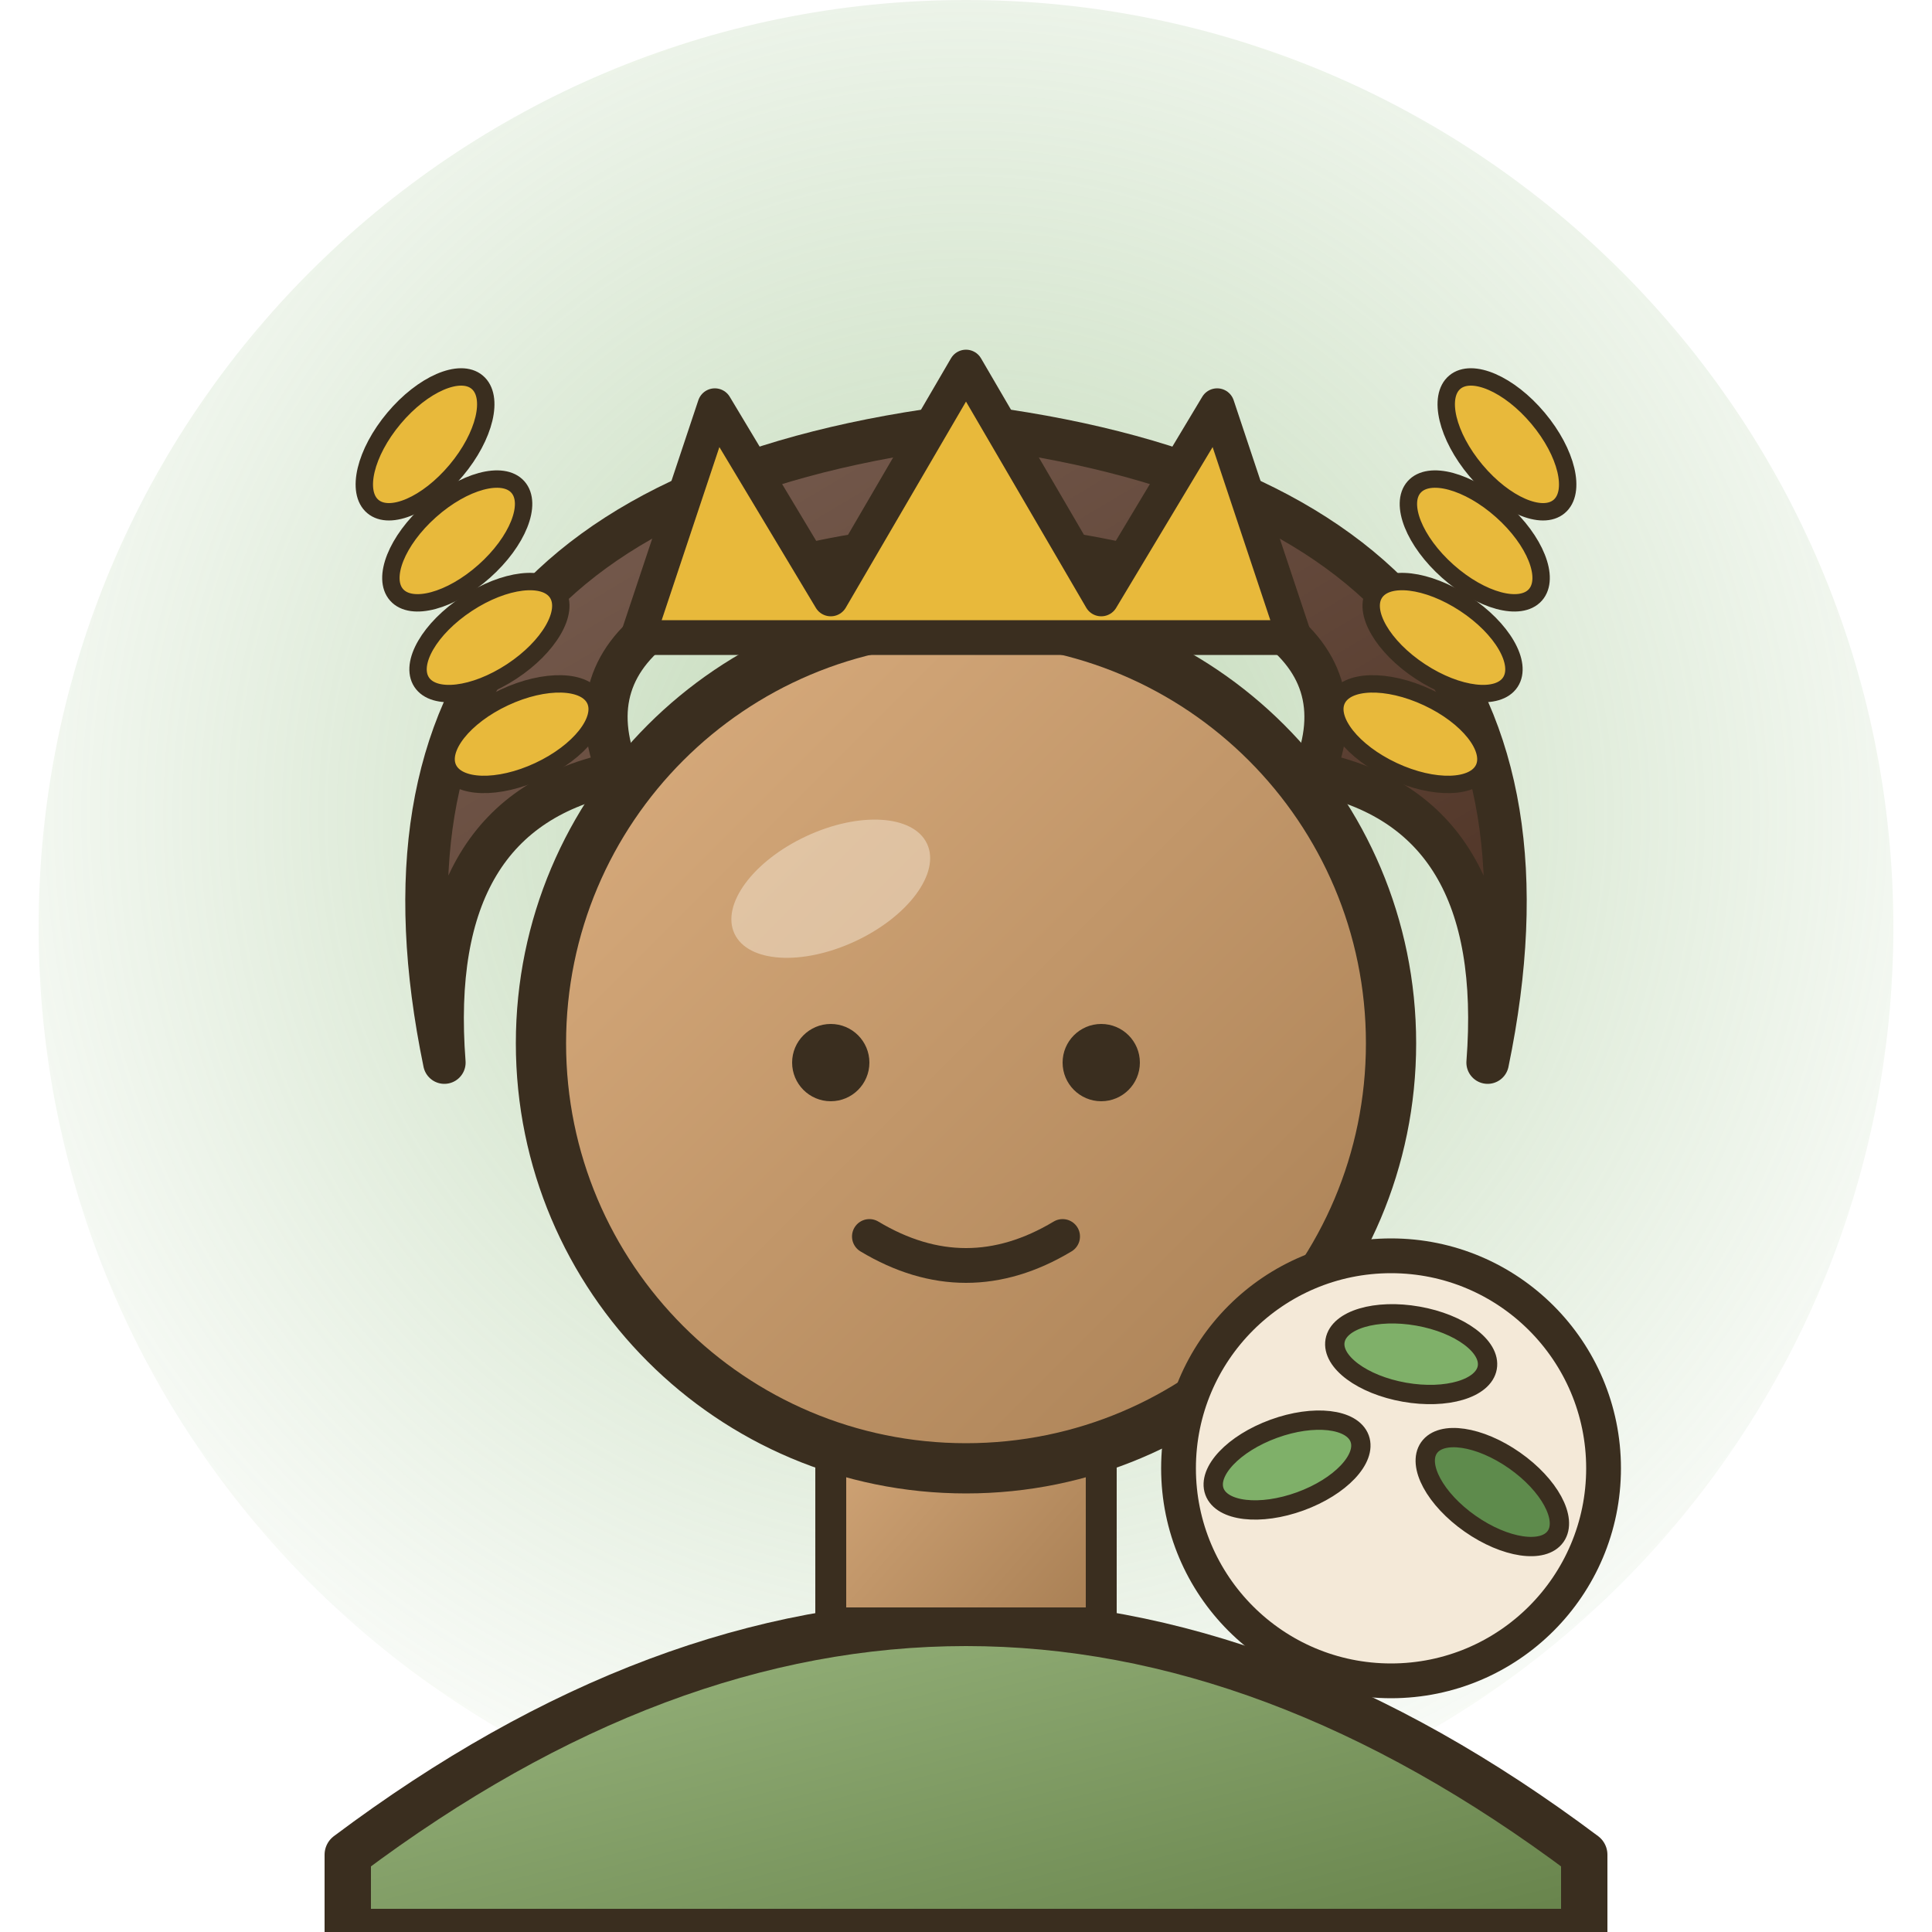
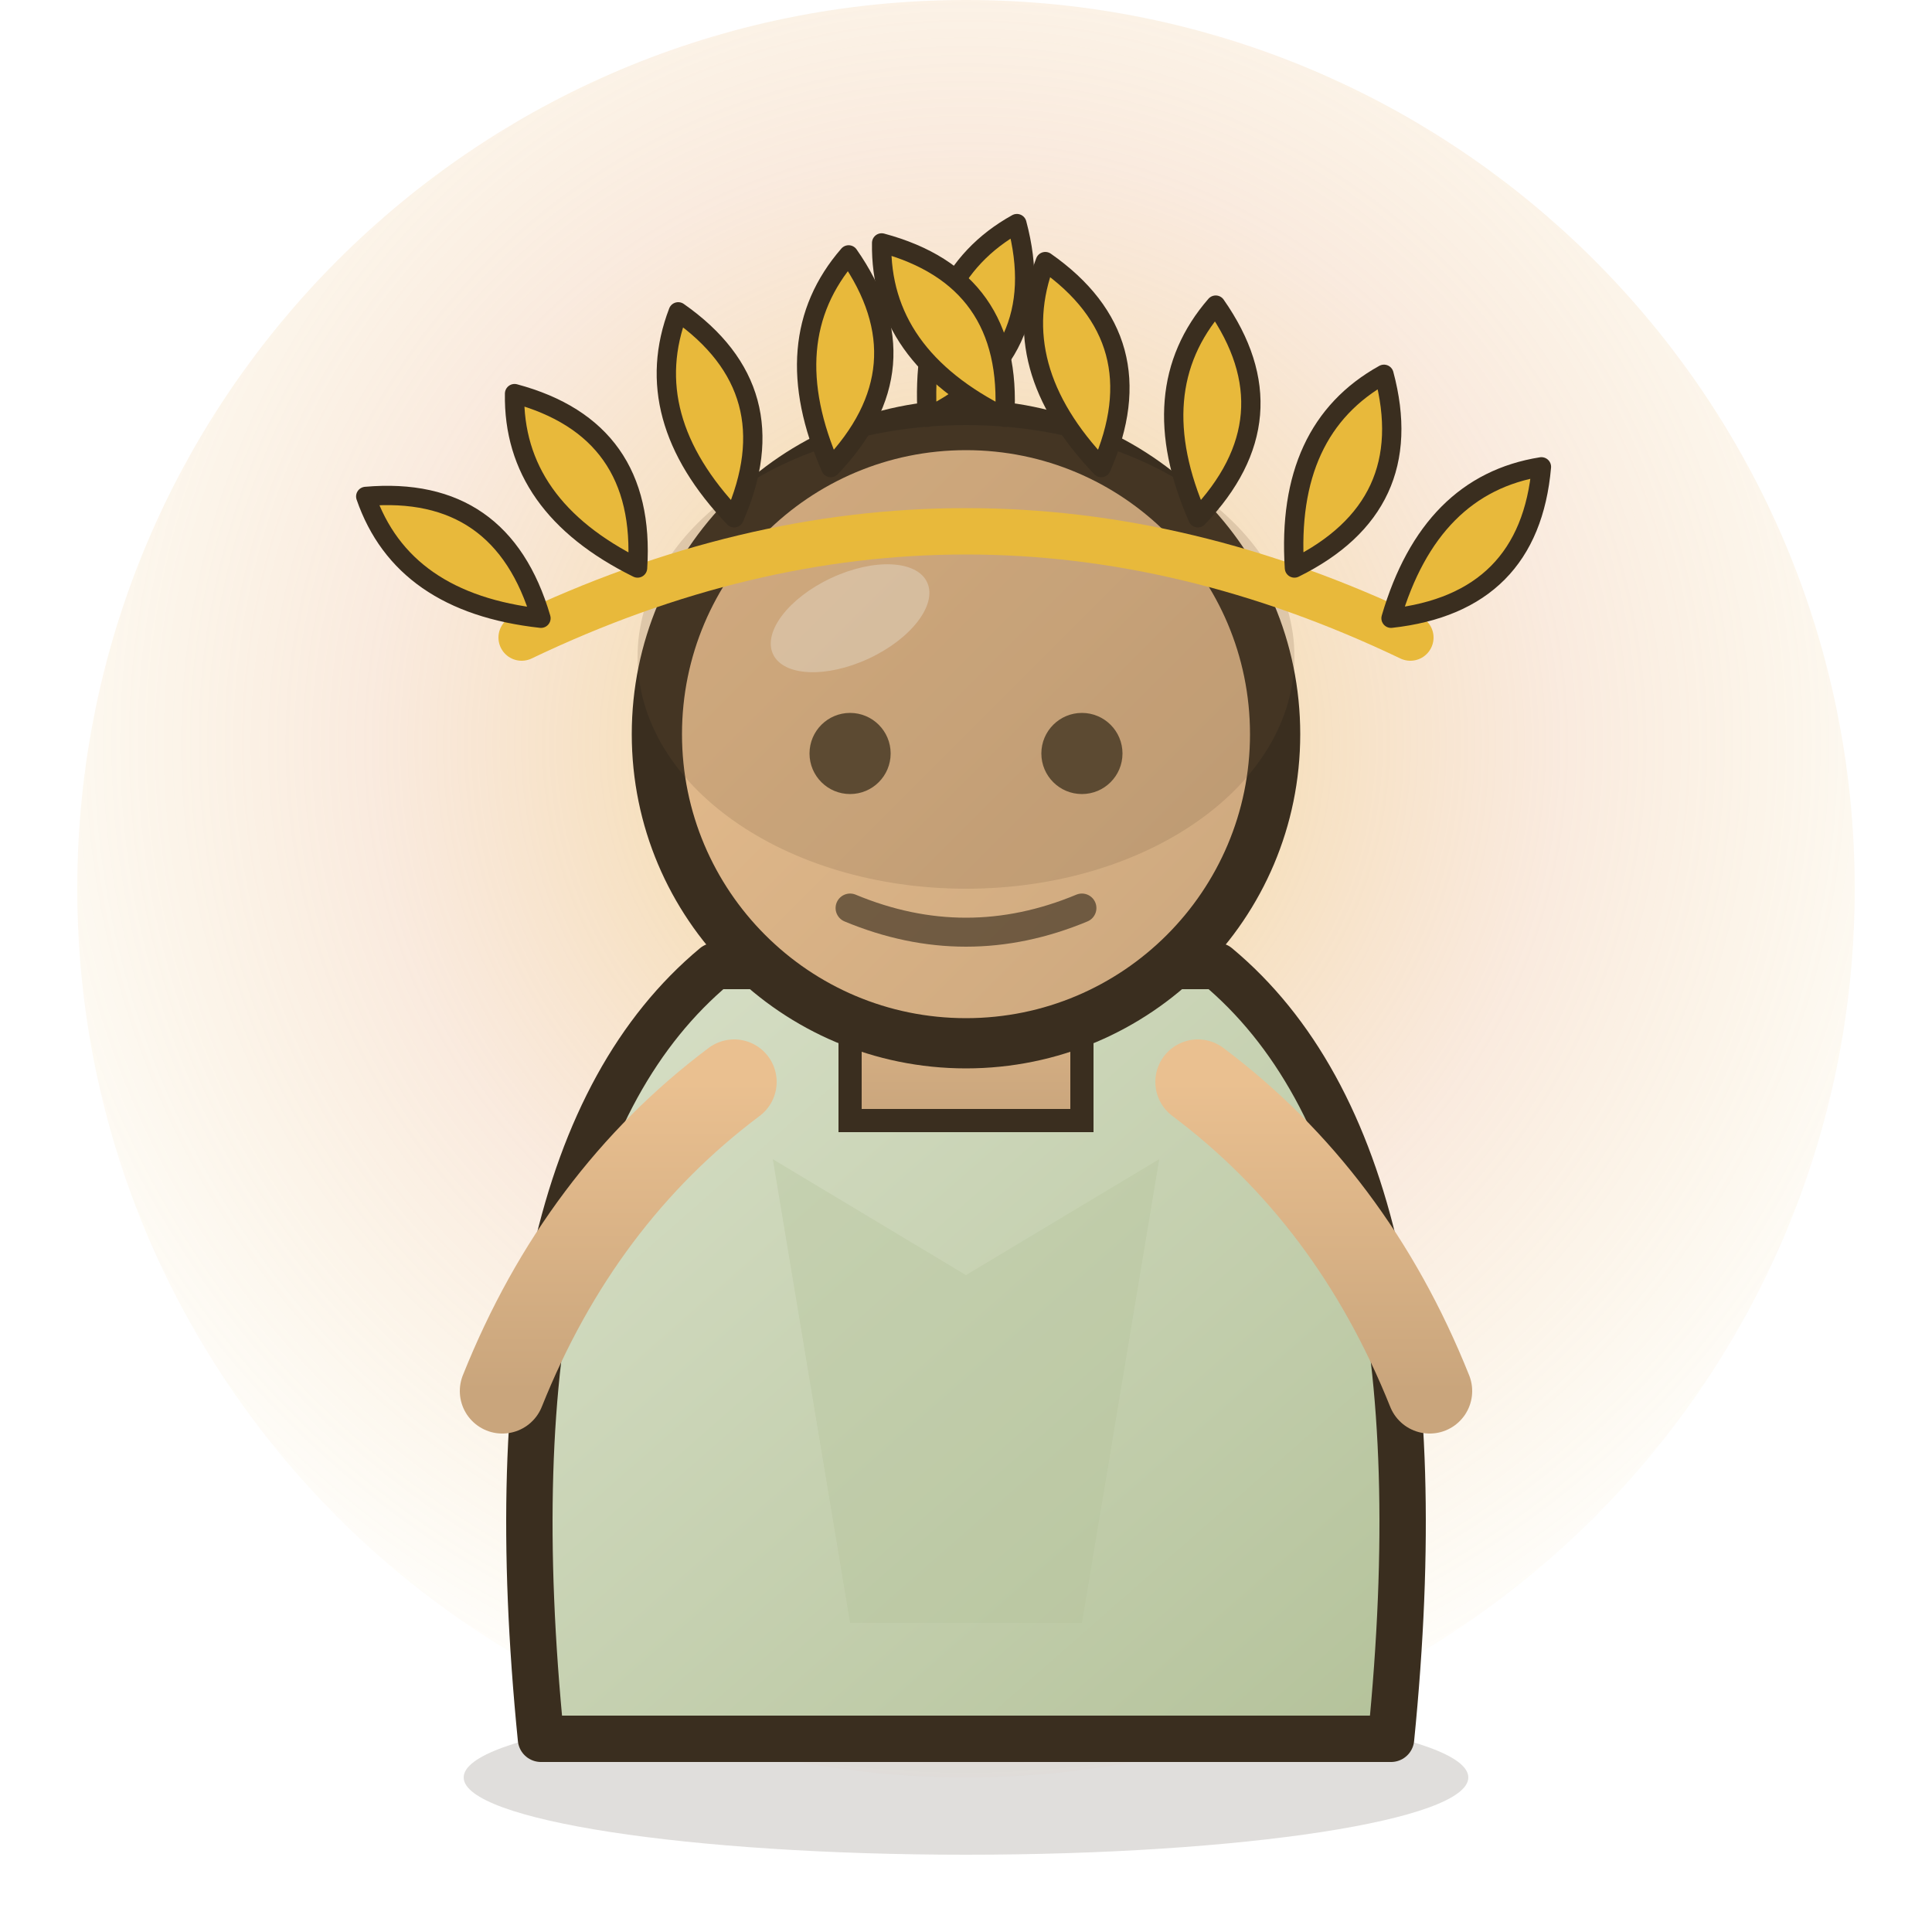
<svg xmlns="http://www.w3.org/2000/svg" viewBox="0 0 100 100" width="100" height="100" preserveAspectRatio="none">
-   <radialGradient id="aura1521" cx="50%" cy="44%" r="62%">
-     <stop offset="0%" stop-color="#7FB069" stop-opacity="0.5" />
-     <stop offset="100%" stop-color="#7FB069" stop-opacity="0" />
+   <radialGradient id="aura299" cx="50%" cy="42%" r="60%">
+     <stop offset="0%" stop-color="#E8B93B" stop-opacity="0.55" />
+     <stop offset="55%" stop-color="#E7A26B" stop-opacity="0.22" />
+     <stop offset="100%" stop-color="#E8B93B" stop-opacity="0" />
  </radialGradient>
-   <circle cx="50" cy="48" r="48" fill="url(#aura1521)" />
-   <ellipse cx="50" cy="93" rx="24" ry="3.6" fill="#3A2E1F" opacity="0.16" />
-   <linearGradient id="dg1522" x1="0" y1="0" x2="1" y2="1">
-     <stop offset="0%" stop-color="#9bb780" />
-     <stop offset="100%" stop-color="#66824a" />
+   <circle cx="50" cy="46" r="46" fill="url(#aura299)" />
+   <ellipse cx="50" cy="92" rx="26" ry="4" fill="#3A2E1F" opacity="0.16" />
+   <linearGradient id="robe299" x1="0" y1="0" x2="1" y2="1">
+     <stop offset="0%" stop-color="#D8E0C8" />
+     <stop offset="100%" stop-color="#B4C29A" />
  </linearGradient>
-   <linearGradient id="dg1523" x1="0" y1="0" x2="1" y2="1">
-     <stop offset="0%" stop-color="#dcaf80" />
-     <stop offset="100%" stop-color="#a77e53" />
+   <path d="M 28 90 Q 25 60 37 50 L 63 50 Q 75 60 72 90 Z" fill="url(#robe299)" stroke="#3A2E1F" stroke-width="2.4" stroke-linejoin="round" />
+   <path d="M 44 84 L 40 60 L 50 66 L 60 60 L 56 84 Z" fill="#B4C29A" opacity="0.35" />
+   <linearGradient id="skin299a" x1="0" y1="0" x2="0" y2="1">
+     <stop offset="0%" stop-color="#EAC090" />
+     <stop offset="100%" stop-color="#c9a57c" />
  </linearGradient>
-   <linearGradient id="dg1524" x1="0" y1="0" x2="1" y2="1">
-     <stop offset="0%" stop-color="#7c6154" />
-     <stop offset="100%" stop-color="#4b3022" />
+   <path d="M 38 56 Q 30 62 26 72" fill="none" stroke="url(#skin299a)" stroke-width="4.4" stroke-linecap="round" />
+   <path d="M 62 56 Q 70 62 74 72" fill="none" stroke="url(#skin299a)" stroke-width="4.4" stroke-linecap="round" />
+   <rect x="44" y="46" width="12" height="12" fill="url(#skin299a)" stroke="#3A2E1F" stroke-width="1.2" />
+   <linearGradient id="skin299b" x1="0" y1="0" x2="1" y2="1">
+     <stop offset="0%" stop-color="#EAC090" />
+     <stop offset="100%" stop-color="#c9a57c" />
  </linearGradient>
-   <path d="M 18 96 Q 50 72 82 96 L 82 100 L 18 100 Z" fill="url(#dg1522)" stroke="#3A2E1F" stroke-width="2.4" stroke-linejoin="round" />
-   <rect x="43" y="68" width="14" height="16" fill="url(#dg1523)" stroke="#3A2E1F" stroke-width="1.6" />
-   <circle cx="50" cy="54" r="22" fill="url(#dg1523)" stroke="#3A2E1F" stroke-width="2.6" />
-   <ellipse cx="43" cy="46" rx="5.5" ry="3" fill="#FFF8EC" opacity="0.4" transform="rotate(-25 43 46)" />
-   <path d="M 23 55 Q 17 26 50 22 Q 83 26 77 55 Q 78 42 68 40 Q 72 30 50 28 Q 28 30 32 40 Q 22 42 23 55 Z" fill="url(#dg1524)" stroke="#3A2E1F" stroke-width="2.2" stroke-linejoin="round" />
-   <circle cx="43" cy="55" r="2" fill="#3A2E1F" />
-   <circle cx="57" cy="55" r="2" fill="#3A2E1F" />
-   <path d="M 45 64 Q 50 67 55 64" stroke="#3A2E1F" stroke-width="1.8" fill="none" stroke-linecap="round" />
-   <ellipse cx="73" cy="38" rx="4.2" ry="2.1" fill="#E8B93B" stroke="#3A2E1F" stroke-width="0.9" transform="rotate(25 73 38)" />
-   <ellipse cx="74.667" cy="33" rx="4.2" ry="2.1" fill="#E8B93B" stroke="#3A2E1F" stroke-width="0.9" transform="rotate(33.33333 74.66667 33)" />
-   <ellipse cx="76.333" cy="28" rx="4.2" ry="2.1" fill="#E8B93B" stroke="#3A2E1F" stroke-width="0.9" transform="rotate(41.66667 76.33333 28)" />
-   <ellipse cx="78" cy="23" rx="4.2" ry="2.1" fill="#E8B93B" stroke="#3A2E1F" stroke-width="0.9" transform="rotate(50 78 23)" />
-   <ellipse cx="27" cy="38" rx="4.2" ry="2.1" fill="#E8B93B" stroke="#3A2E1F" stroke-width="0.9" transform="rotate(-25 27 38)" />
-   <ellipse cx="25.333" cy="33" rx="4.2" ry="2.1" fill="#E8B93B" stroke="#3A2E1F" stroke-width="0.9" transform="rotate(-33.33333 25.33333 33)" />
-   <ellipse cx="23.667" cy="28" rx="4.2" ry="2.1" fill="#E8B93B" stroke="#3A2E1F" stroke-width="0.9" transform="rotate(-41.66667 23.66667 28)" />
-   <ellipse cx="22" cy="23" rx="4.2" ry="2.1" fill="#E8B93B" stroke="#3A2E1F" stroke-width="0.9" transform="rotate(-50 22 23)" />
-   <path d="M 33 33 L 37 21 L 43 31 L 50 19 L 57 31 L 63 21 L 67 33 Z" fill="#E8B93B" stroke="#3A2E1F" stroke-width="1.8" stroke-linejoin="round" />
-   <circle cx="72" cy="76" r="11" fill="#F4E9D8" stroke="#3A2E1F" stroke-width="1.8" />
-   <g transform="translate(22 26)">
-     <ellipse cx="-5" cy="-2" rx="4" ry="2" fill="#7FB069" stroke="#3A2E1F" stroke-width="1" transform="translate(50 50) rotate(-20)" />
-     <ellipse cx="0" cy="-6" rx="4" ry="2" fill="#7FB069" stroke="#3A2E1F" stroke-width="1" transform="translate(50 50) rotate(10)" />
-     <ellipse cx="5" cy="-2" rx="4" ry="2" fill="#5E8B4C" stroke="#3A2E1F" stroke-width="1" transform="translate(50 50) rotate(35)" />
-   </g>
+   <circle cx="50" cy="38" r="16" fill="url(#skin299b)" stroke="#3A2E1F" stroke-width="2.6" />
+   <ellipse cx="44" cy="32" rx="4.4" ry="2.3" fill="#FFF8EC" opacity="0.45" transform="rotate(-25 44 32)" />
+   <ellipse cx="50" cy="34" rx="17" ry="12" fill="#6d5337" opacity="0.18" />
+   <circle cx="44" cy="39" r="2.1" fill="#5C4A32" />
+   <circle cx="56" cy="39" r="2.1" fill="#5C4A32" />
+   <path d="M 44 47 Q 50 49.5 56 47" fill="none" stroke="#3A2E1F" stroke-width="1.5" stroke-linecap="round" opacity="0.65" />
+   <path d="M 27 33 Q 50 22 73 33" fill="none" stroke="#E8B93B" stroke-width="2.4" stroke-linecap="round" />
+   <path d="M 28 32 Q 24 26 27 21 Q 32 26 28 32 Z" fill="#E8B93B" stroke="#3A2E1F" stroke-width="1" stroke-linejoin="round" transform="rotate(-50 28 32)" />
+   <path d="M 33 29.4 Q 29 23.4 32 18.4 Q 37 23.4 33 29.4 Z" fill="#E8B93B" stroke="#3A2E1F" stroke-width="1" stroke-linejoin="round" transform="rotate(-30 33 29.4)" />
+   <path d="M 38 26.8 Q 34 20.8 37 15.8 Q 42 20.8 38 26.8 Z" fill="#E8B93B" stroke="#3A2E1F" stroke-width="1" stroke-linejoin="round" transform="rotate(-10 38 26.8)" />
+   <path d="M 43 24.2 Q 39 18.2 42 13.2 Q 47 18.2 43 24.2 Z" fill="#E8B93B" stroke="#3A2E1F" stroke-width="1" stroke-linejoin="round" transform="rotate(10 43 24.2)" />
+   <path d="M 48 21.6 Q 44 15.6 47 10.6 Q 52 15.6 48 21.6 Z" fill="#E8B93B" stroke="#3A2E1F" stroke-width="1" stroke-linejoin="round" transform="rotate(30 48 21.6)" />
+   <path d="M 72 32 Q 68 26 71 21 Q 76 26 72 32 Z" fill="#E8B93B" stroke="#3A2E1F" stroke-width="1" stroke-linejoin="round" transform="rotate(50 72 32)" />
+   <path d="M 67 29.4 Q 63 23.4 66 18.4 Q 71 23.4 67 29.4 Z" fill="#E8B93B" stroke="#3A2E1F" stroke-width="1" stroke-linejoin="round" transform="rotate(30 67 29.4)" />
+   <path d="M 62 26.8 Q 58 20.8 61 15.8 Q 66 20.8 62 26.8 Z" fill="#E8B93B" stroke="#3A2E1F" stroke-width="1" stroke-linejoin="round" transform="rotate(10 62 26.8)" />
+   <path d="M 57 24.2 Q 53 18.2 56 13.2 Q 61 18.2 57 24.2 Z" fill="#E8B93B" stroke="#3A2E1F" stroke-width="1" stroke-linejoin="round" transform="rotate(-10 57 24.2)" />
+   <path d="M 52 21.6 Q 48 15.6 51 10.6 Q 56 15.6 52 21.6 Z" fill="#E8B93B" stroke="#3A2E1F" stroke-width="1" stroke-linejoin="round" transform="rotate(-30 52 21.6)" />
</svg>
